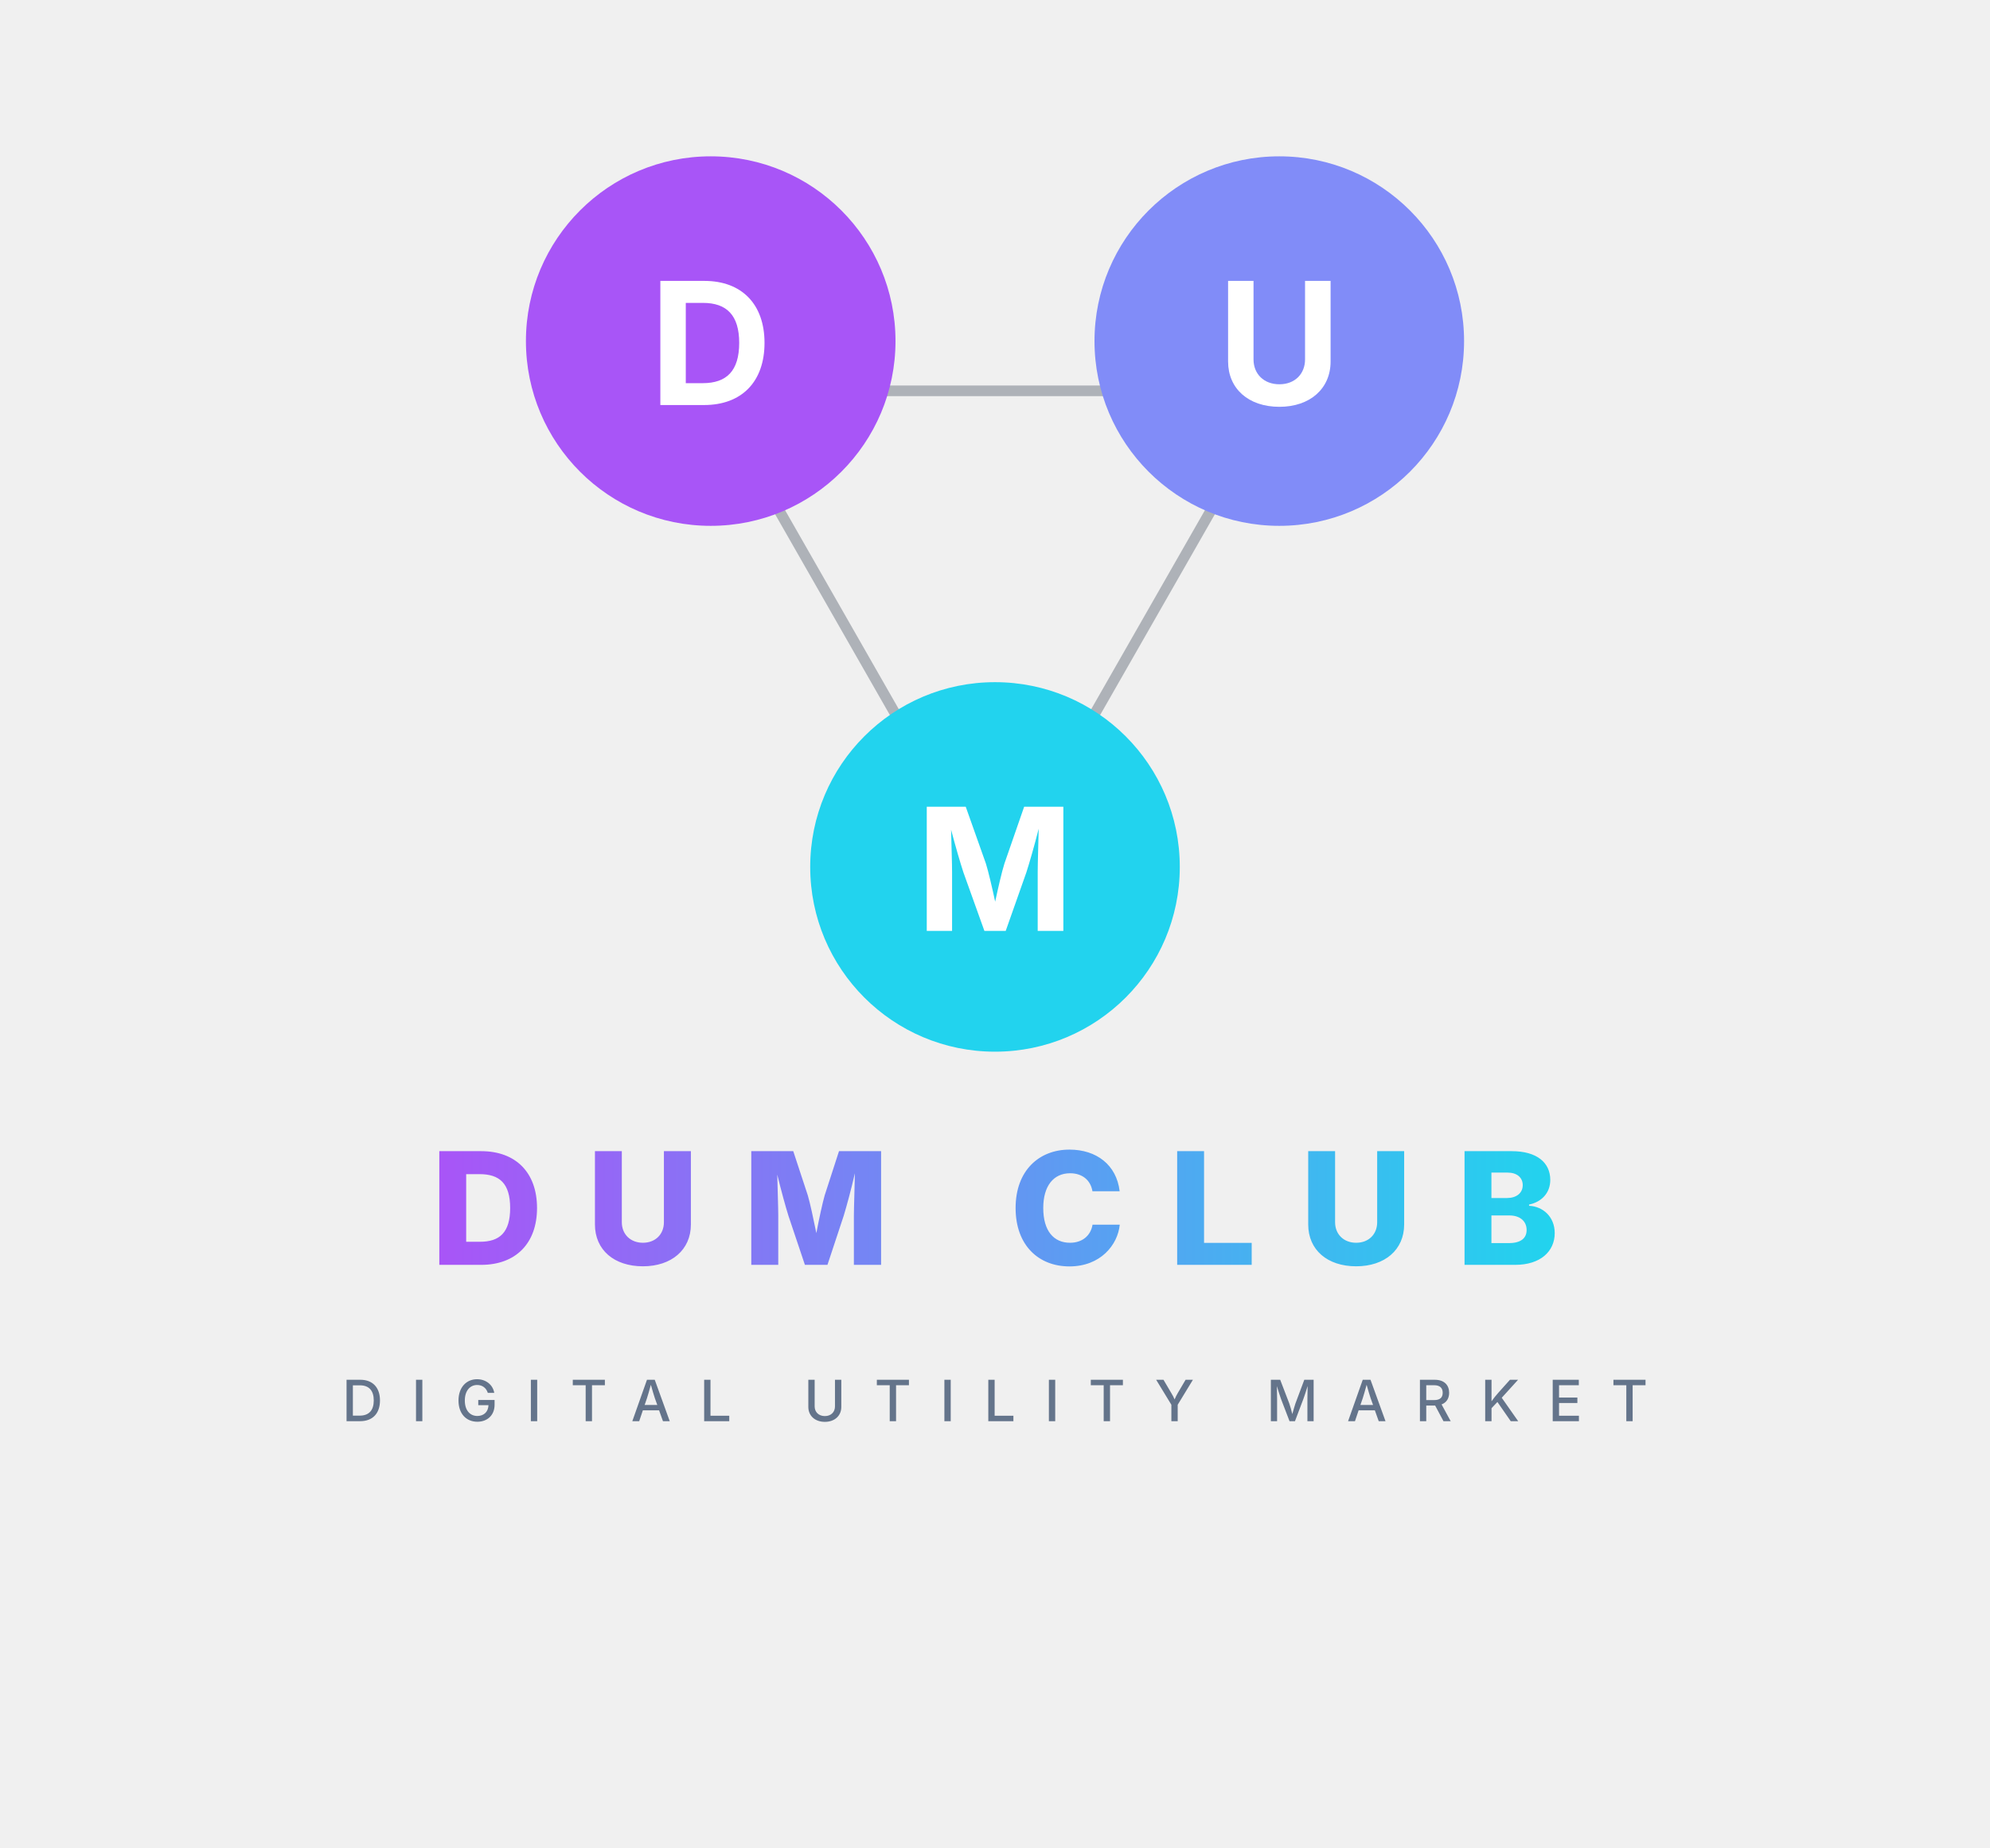
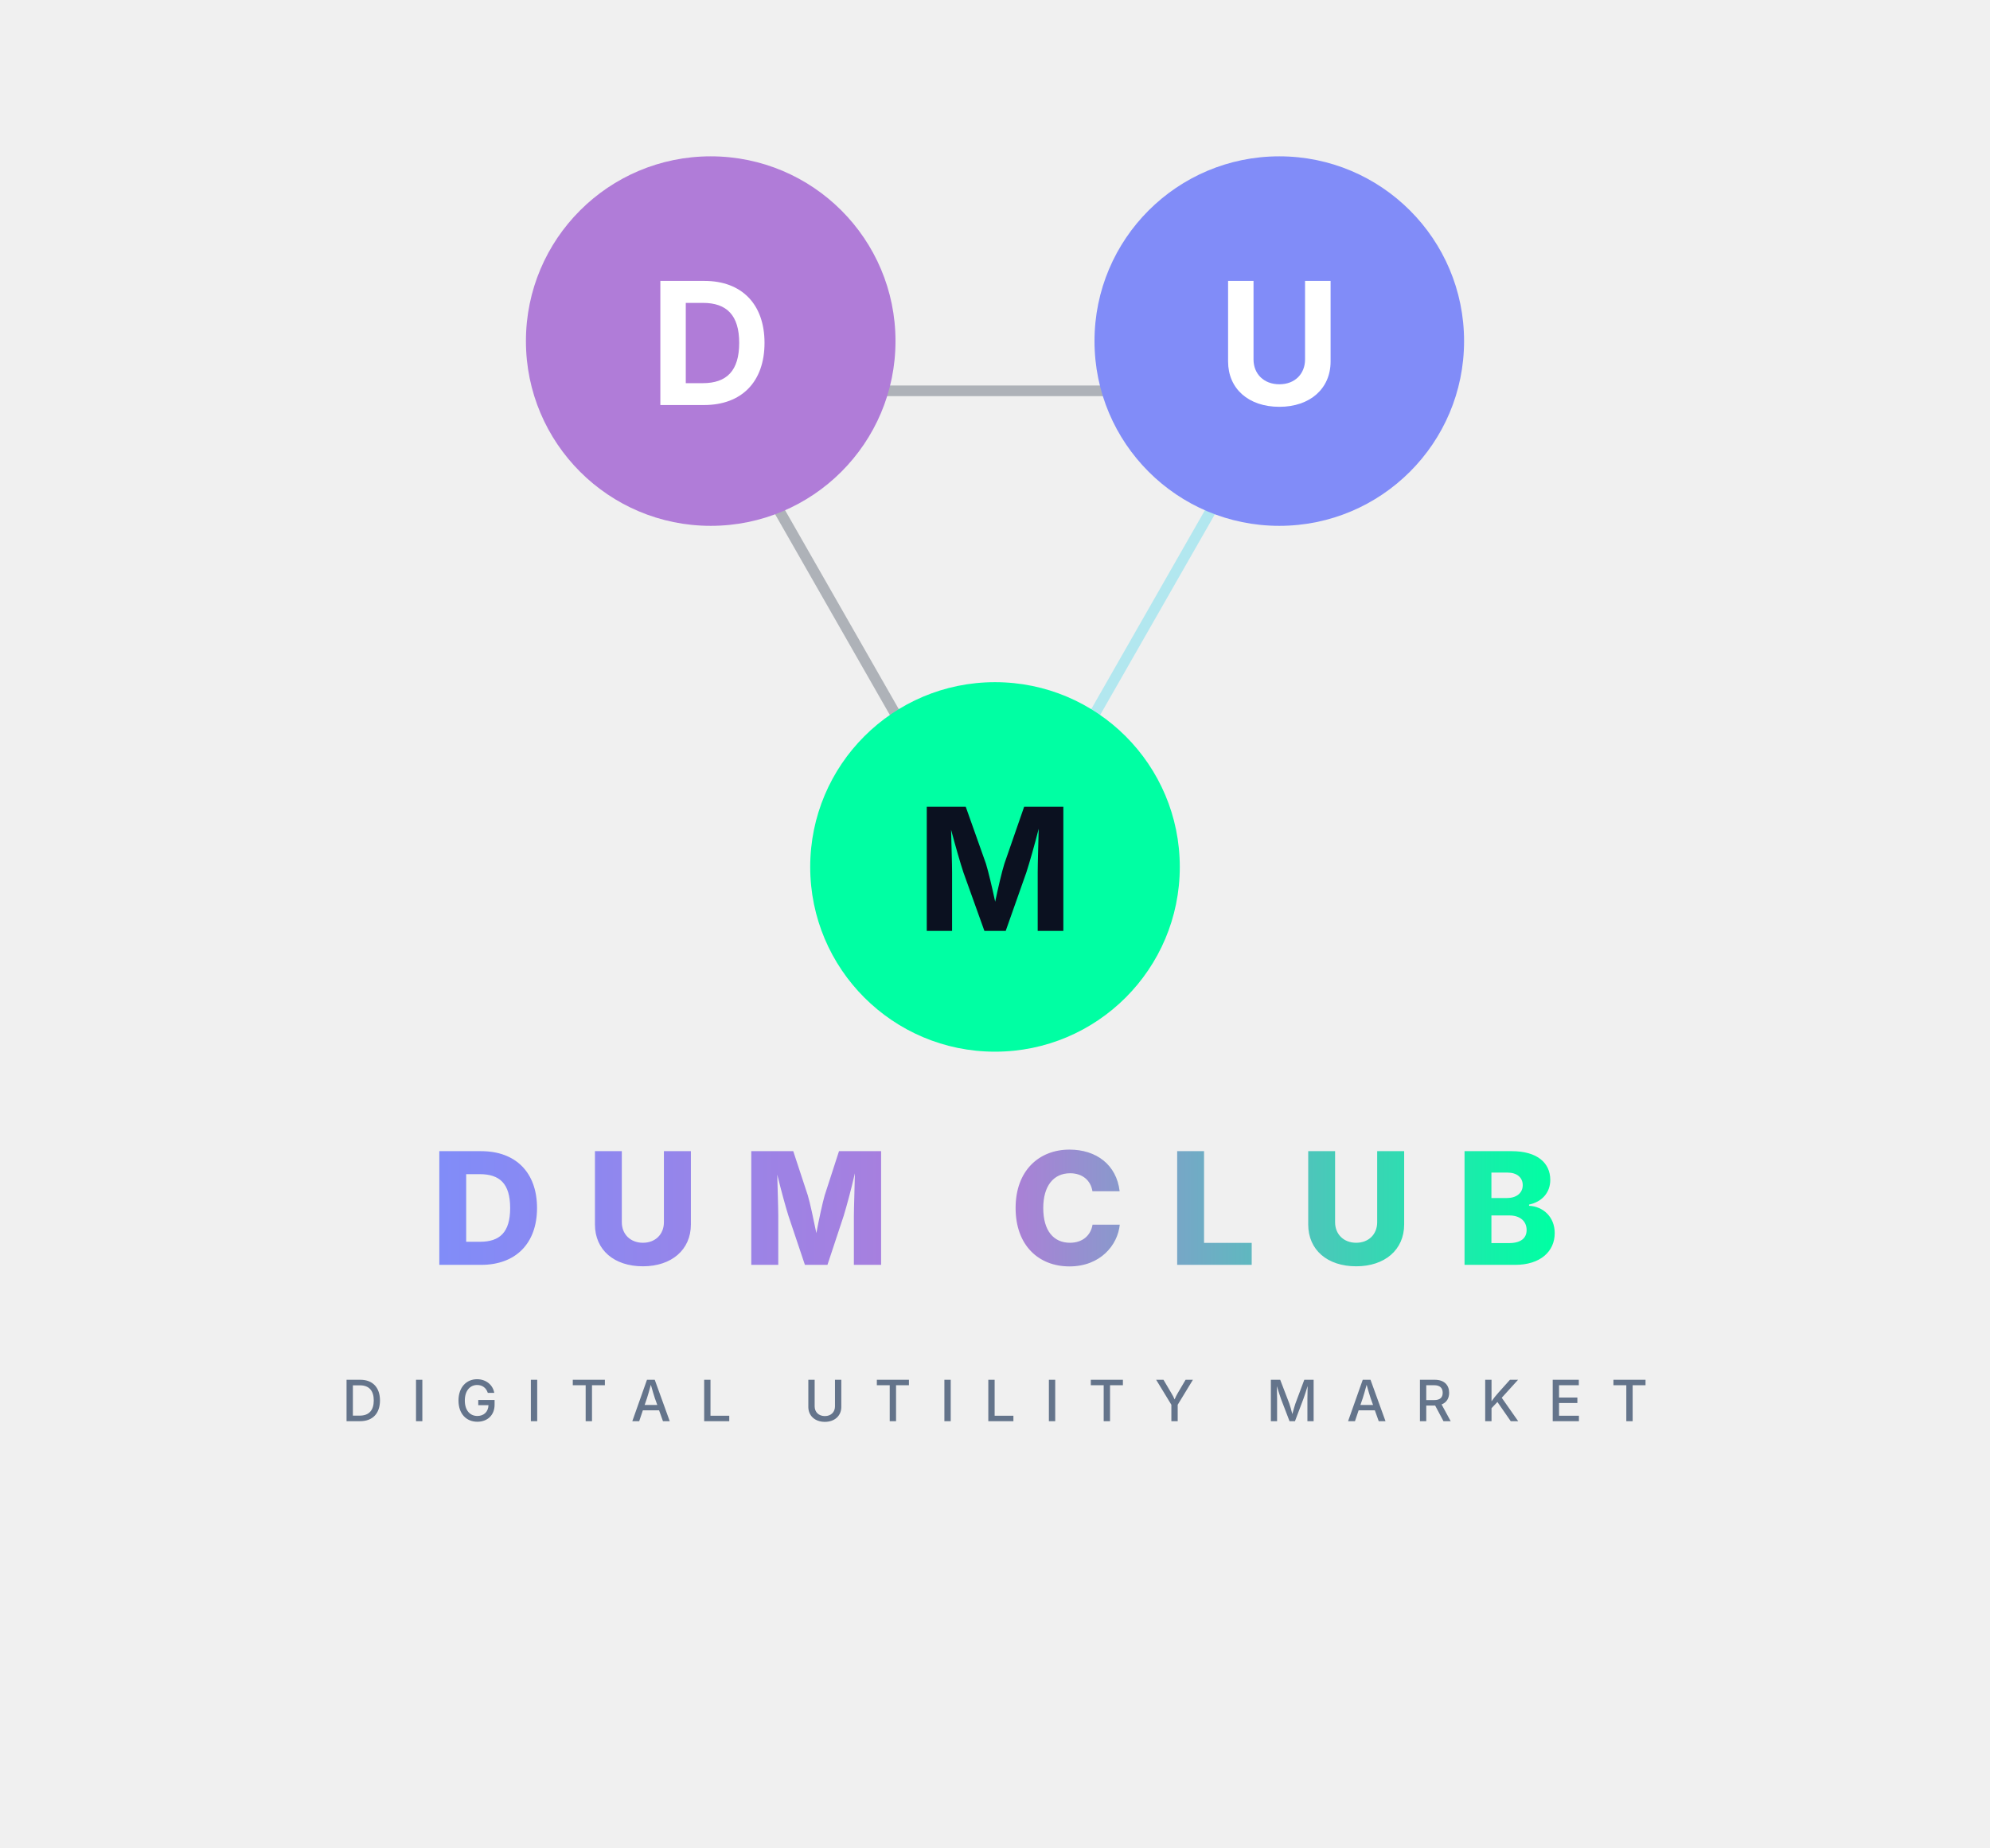
<svg xmlns="http://www.w3.org/2000/svg" viewBox="0 0 280 260" fill="none">
  <defs>
    <linearGradient id="brandGrad" x1="0%" y1="0%" x2="100%" y2="0%">
-       <stop offset="0%" stop-color="#A855F7" />
-       <stop offset="100%" stop-color="#22D3EE" />
+       <stop offset="0%" stop-color="#818CF8" />
+       <stop offset="50%" stop-color="#B07CD8" />
+       <stop offset="100%" stop-color="#00FFA3" />
    </linearGradient>
  </defs>
  <line x1="100" y1="55" x2="180" y2="55" stroke="#4B5563" stroke-width="1.5" opacity="0.4" />
  <line x1="100" y1="55" x2="140" y2="125" stroke="#4B5563" stroke-width="1.5" opacity="0.4" />
-   <line x1="180" y1="55" x2="140" y2="125" stroke="#4B5563" stroke-width="1.5" opacity="0.4" />
-   <circle cx="100" cy="48" r="26" fill="#A855F7" />
+   <line x1="180" y1="55" x2="140" y2="125" stroke="#22D3EE" stroke-width="1.5" opacity="0.3" />
+   <circle cx="100" cy="48" r="26" fill="#B07CD8" />
  <text x="100" y="57" text-anchor="middle" font-family="system-ui, -apple-system, sans-serif" font-size="24" font-weight="700" fill="white">D</text>
  <circle cx="180" cy="48" r="26" fill="#818CF8" />
  <text x="180" y="57" text-anchor="middle" font-family="system-ui, -apple-system, sans-serif" font-size="24" font-weight="700" fill="white">U</text>
-   <circle cx="140" cy="122" r="26" fill="#22D3EE" />
-   <text x="140" y="131" text-anchor="middle" font-family="system-ui, -apple-system, sans-serif" font-size="24" font-weight="700" fill="white">M</text>
+   <circle cx="140" cy="122" r="26" fill="#00FFA3" />
+   <text x="140" y="131" text-anchor="middle" font-family="system-ui, -apple-system, sans-serif" font-size="24" font-weight="700" fill="#0B1120">M</text>
  <text x="140" y="178" text-anchor="middle" font-family="system-ui, -apple-system, sans-serif" font-size="22" font-weight="800" letter-spacing="6" fill="url(#brandGrad)">DUM CLUB</text>
  <text x="140" y="200" text-anchor="middle" font-family="system-ui, -apple-system, sans-serif" font-size="8" font-weight="500" letter-spacing="4" fill="#64748B">DIGITAL UTILITY MARKET</text>
</svg>
